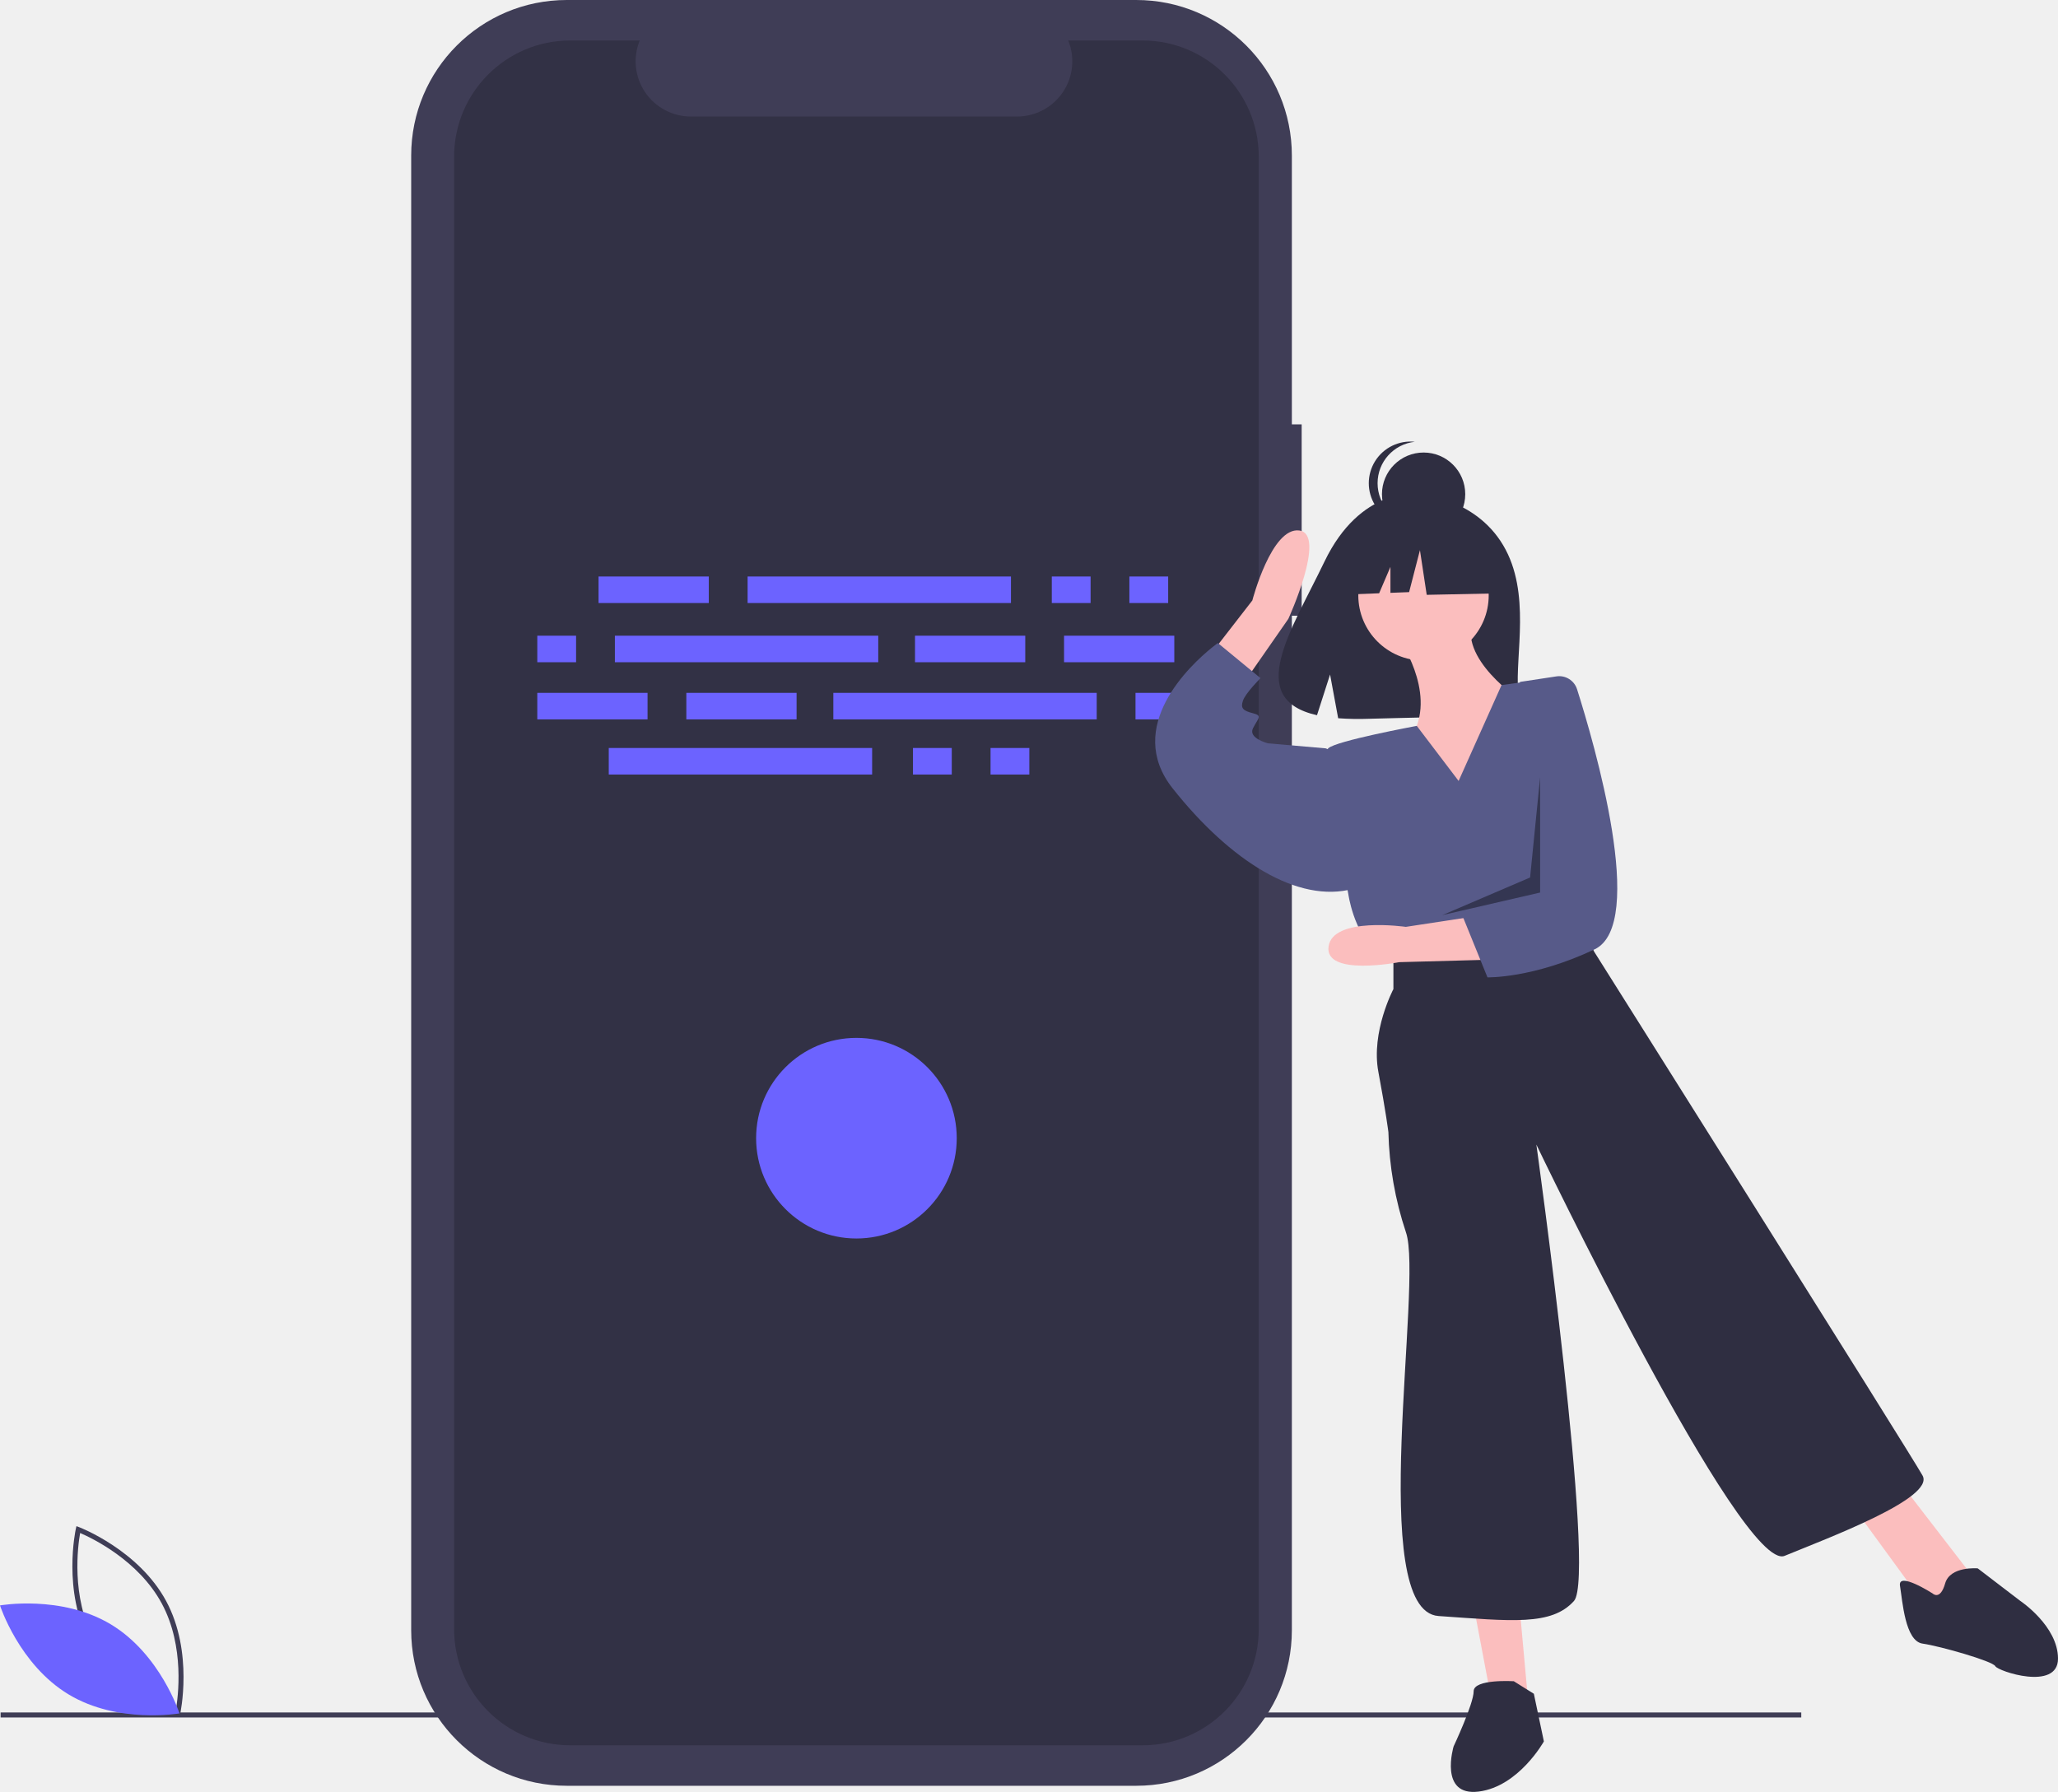
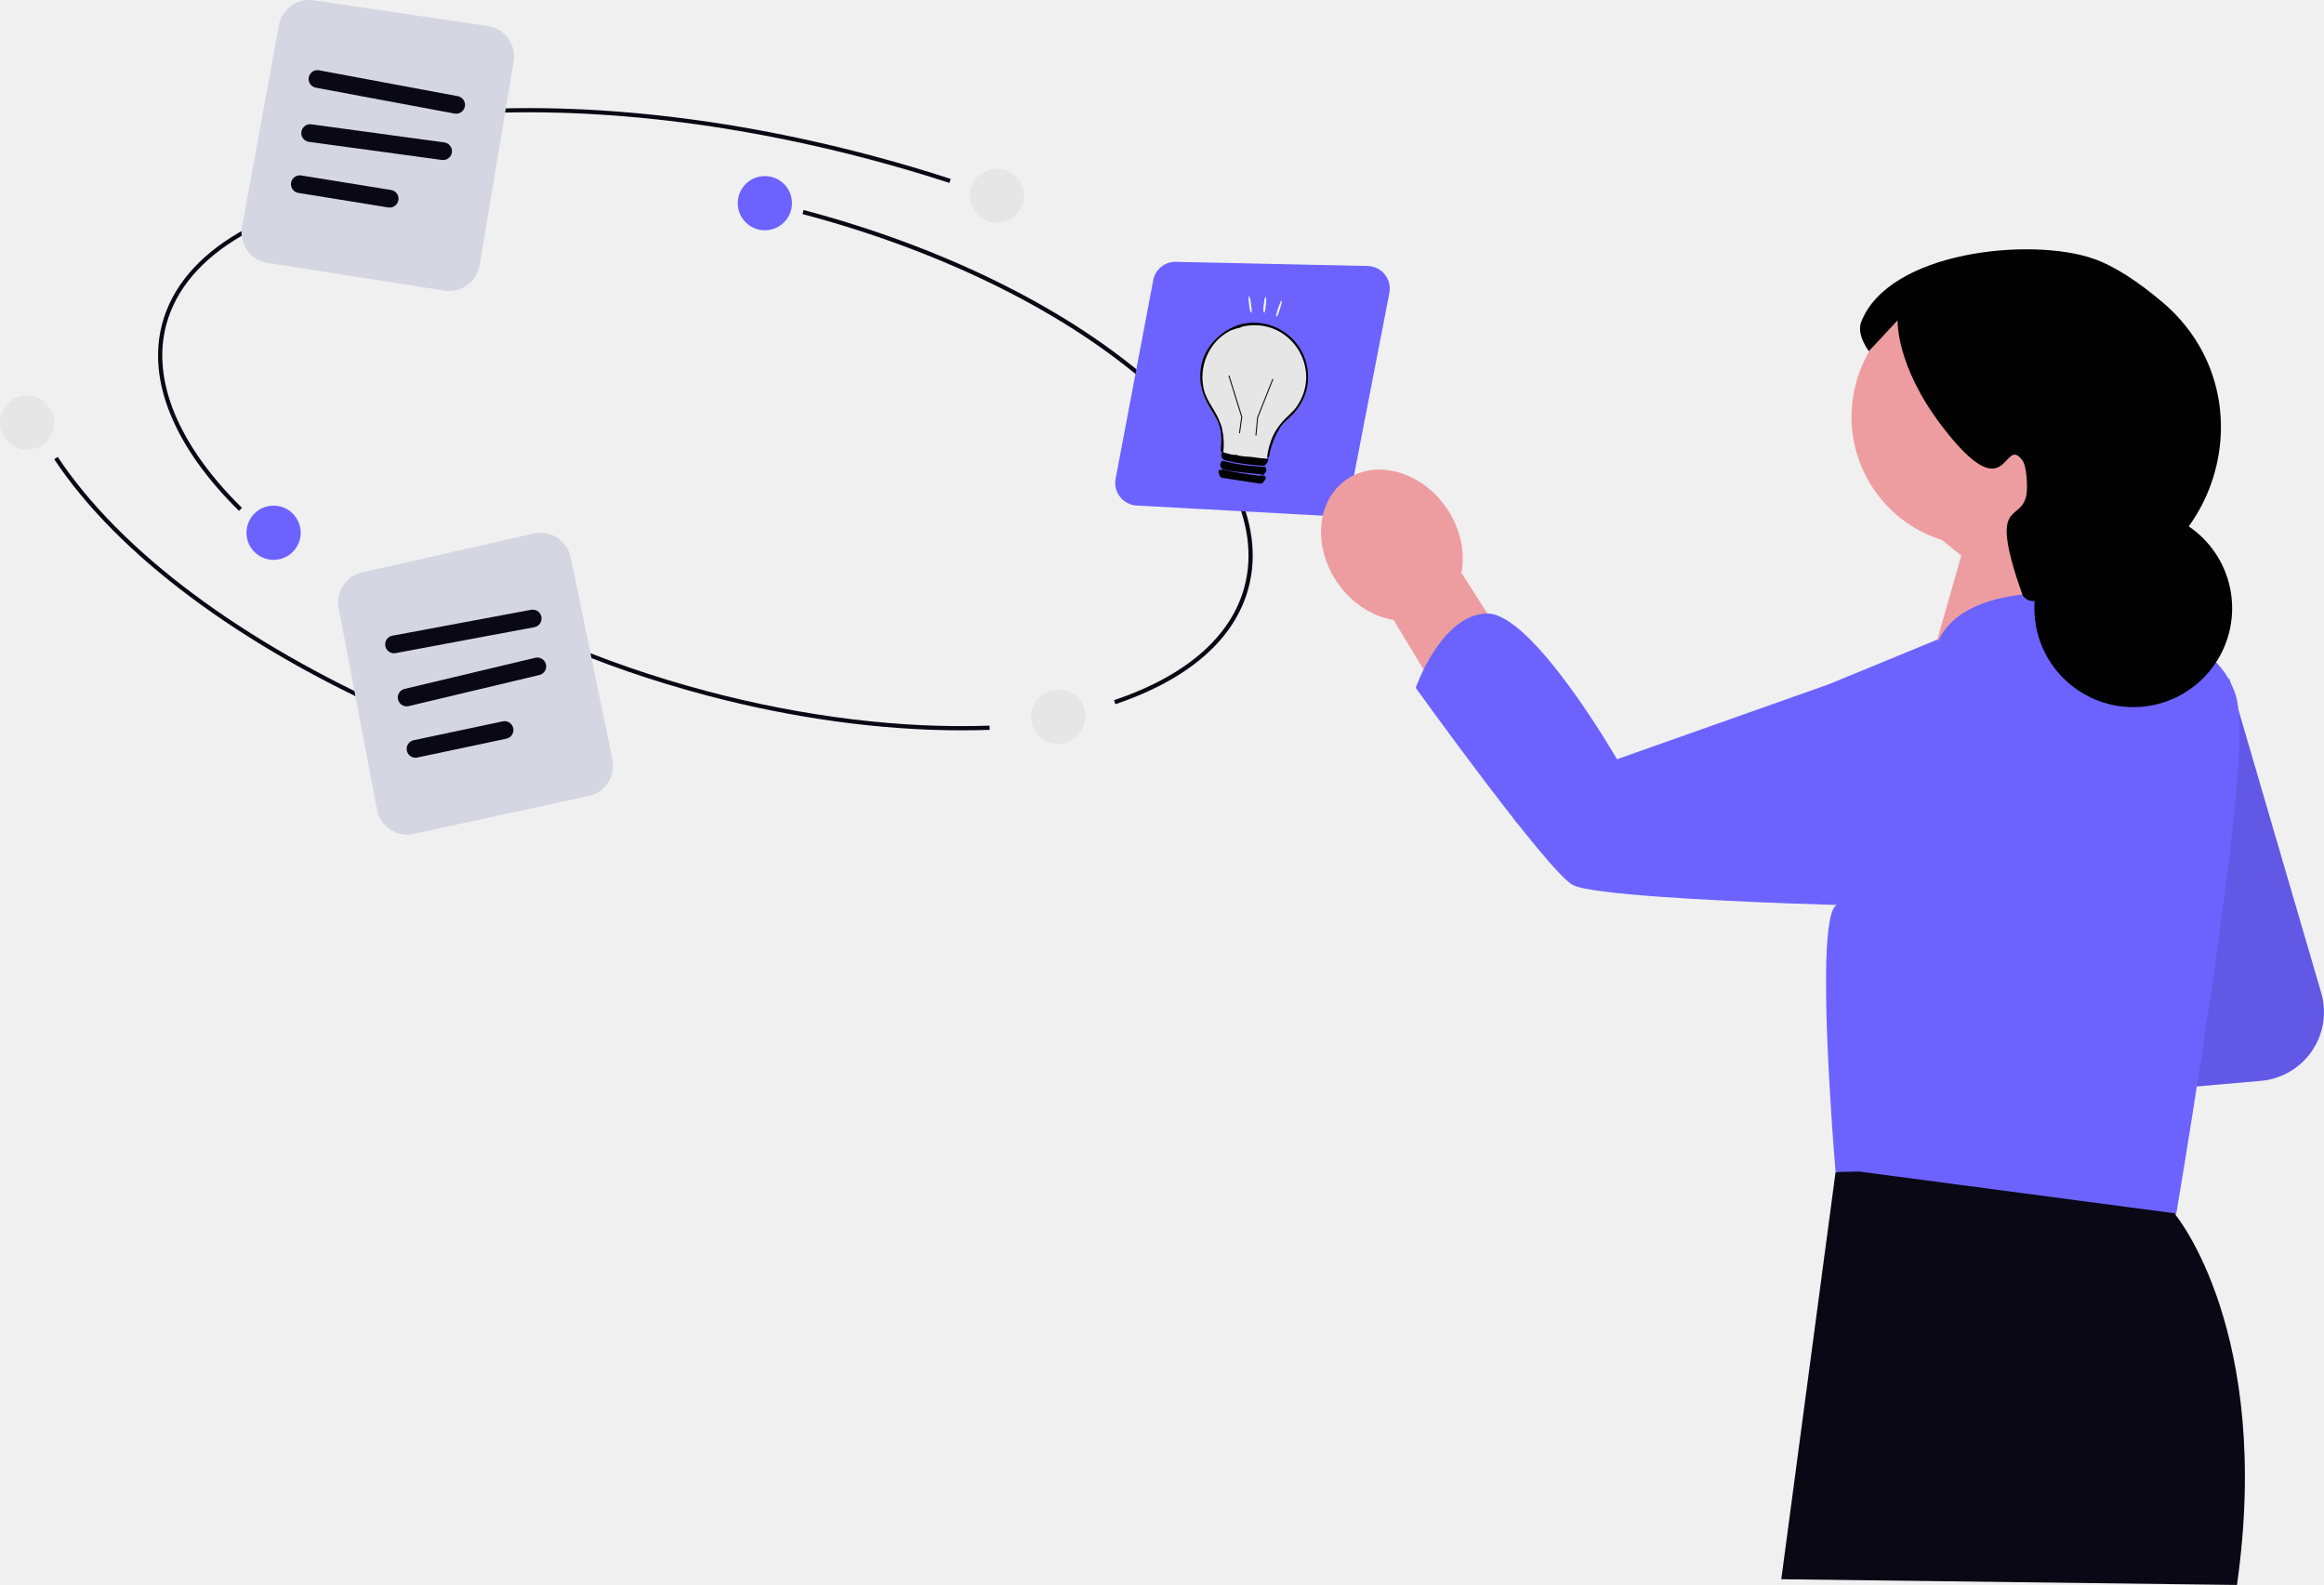
- <svg xmlns="http://www.w3.org/2000/svg" id="aabf6745-01e6-4452-8cdf-d8cf110b0129" data-name="Layer 1" width="820.615" height="714.558" viewBox="0 0 820.615 714.558">
-   <path d="M708.726,261.945h-3.913V154.758a62.037,62.037,0,0,0-62.037-62.037H415.687A62.037,62.037,0,0,0,353.65,154.758V742.793a62.037,62.037,0,0,0,62.037,62.037H642.776a62.037,62.037,0,0,0,62.037-62.037V338.242h3.913Z" transform="translate(-189.6926 -92.72106)" fill="#3f3d56" />
-   <rect x="0.244" y="682.871" width="718" height="2" fill="#3f3d56" />
-   <path d="M645.28,108.861H615.637a22.011,22.011,0,0,1-20.379,30.323H465.161a22.011,22.011,0,0,1-20.379-30.323H417.096A46.328,46.328,0,0,0,370.768,155.189V742.361a46.328,46.328,0,0,0,46.328,46.328H645.28a46.328,46.328,0,0,0,46.328-46.328V155.189A46.328,46.328,0,0,0,645.28,108.861Z" transform="translate(-189.6926 -92.72106)" opacity="0.2" />
-   <path d="M261.255,777.486l-1.073-.402c-.236-.089-23.709-9.082-34.704-29.474-10.996-20.393-5.612-44.945-5.556-45.19l.253-1.118,1.073.402c.236.089,23.708,9.082,34.704,29.474,10.996,20.393,5.612,44.945,5.556,45.19ZM227.239,746.661c9.296,17.241,27.845,26.079,32.545,28.097.894-5.037,3.696-25.406-5.592-42.631-9.287-17.223-27.843-26.074-32.545-28.097C220.752,709.07,217.951,729.437,227.239,746.661Z" transform="translate(-189.6926 -92.72106)" fill="#3f3d56" />
-   <path d="M233.881,740.457c19.761,11.889,27.371,35.503,27.371,35.503s-24.428,4.339-44.188-7.55-27.371-35.503-27.371-35.503S214.12,728.569,233.881,740.457Z" transform="translate(-189.6926 -92.72106)" fill="#6c63ff" />
-   <rect x="238.667" y="229.887" width="43.962" height="10.583" fill="#6c63ff" />
-   <rect x="419.398" y="229.887" width="15.468" height="10.583" fill="#6c63ff" />
-   <rect x="450.334" y="229.887" width="15.468" height="10.583" fill="#6c63ff" />
-   <rect x="298.097" y="229.887" width="105.019" height="10.583" fill="#6c63ff" />
-   <rect x="364.039" y="298.272" width="15.468" height="10.583" fill="#6c63ff" />
-   <rect x="394.975" y="298.272" width="15.468" height="10.583" fill="#6c63ff" />
-   <rect x="242.738" y="298.272" width="105.019" height="10.583" fill="#6c63ff" />
-   <rect x="364.853" y="253.496" width="43.962" height="10.583" fill="#6c63ff" />
-   <rect x="424.283" y="253.496" width="43.962" height="10.583" fill="#6c63ff" />
-   <rect x="214.244" y="253.496" width="15.468" height="10.583" fill="#6c63ff" />
-   <rect x="245.18" y="253.496" width="105.019" height="10.583" fill="#6c63ff" />
-   <rect x="463.366" y="369.012" width="43.962" height="10.583" transform="translate(781.0016 655.8864) rotate(-180)" fill="#6c63ff" />
-   <rect x="403.937" y="369.012" width="43.962" height="10.583" transform="translate(662.1426 655.8864) rotate(-180)" fill="#6c63ff" />
-   <rect x="642.469" y="369.012" width="15.468" height="10.583" transform="translate(1110.713 655.8864) rotate(-180)" fill="#6c63ff" />
-   <rect x="521.982" y="369.012" width="105.019" height="10.583" transform="translate(959.29 655.8864) rotate(-180)" fill="#6c63ff" />
-   <circle cx="341.495" cy="453.871" r="40" fill="#6c63ff" />
-   <path d="M789.107,310.205c-11.607-19.612-34.57-20.526-34.57-20.526s-22.376-2.861-36.731,27.008c-13.379,27.841-31.845,54.722-2.973,61.239l5.215-16.232,3.23,17.44a112.967,112.967,0,0,0,12.353.211c30.92-.998,60.366.292,59.418-10.803C793.788,353.792,800.275,329.075,789.107,310.205Z" transform="translate(-189.6926 -92.72106)" fill="#2f2e41" />
-   <path d="M747.307,347.138s15,21,6,38,21,35,21,35l22-48s-26-17-19-33Z" transform="translate(-189.6926 -92.72106)" fill="#fbbebe" />
-   <circle cx="567.615" cy="237.417" r="26" fill="#fbbebe" />
-   <path d="M667.328,360.194l21.728-28.034s7.651-29.385,18.731-27.895-4.377,35.24-4.377,35.24l-21.589,31.031Z" transform="translate(-189.6926 -92.72106)" fill="#fbbebe" />
-   <polygon points="587.615 640.417 594.615 677.417 609.615 681.417 605.615 637.417 587.615 640.417" fill="#fbbebe" />
-   <polygon points="738.615 600.417 765.615 637.417 776.615 642.417 785.615 627.417 758.615 592.417 738.615 600.417" fill="#fbbebe" />
-   <path d="M771.307,404.138,754.626,382.179s-32.319,5.959-35.319,8.959,8,58,8,58,2,15,11,23l9,6,74-15,2.782-32.926a86.41,86.41,0,0,0-22.782-66.074l0,0-12.876,1.76Z" transform="translate(-189.6926 -92.72106)" fill="#575a89" />
-   <path d="M723.307,393.138l-5-2-23-2s-8-2-6-6,4-5,0-6-5-2-4-5,7-9,7-9l-17-14s-.92.651-2.407,1.855c-8.44,6.834-35.147,31.489-15.593,56.145,23,29,50,46,72,40Z" transform="translate(-189.6926 -92.72106)" fill="#575a89" />
-   <path d="M745.307,473.138v14s-9,17-6,33,4,24,4,24a136.533,136.533,0,0,0,7,40c7,20-16,151,13,153s45,4,54-6-15-182-15-182,82,171,99,164,60-23,55-32-131-209-131-209l-4-9Z" transform="translate(-189.6926 -92.72106)" fill="#2f2e41" />
-   <path d="M793.307,763.138s-16-1-16,4-8,22-8,22-6,20,10,18,26-20,26-20l-4-19Z" transform="translate(-189.6926 -92.72106)" fill="#2f2e41" />
-   <path d="M960.307,728.138s-14-9-13-3,2,22,9,23,28,7,29,9,25,10,25-3-15-23-15-23l-17-13s-11-1-13,6S960.307,728.138,960.307,728.138Z" transform="translate(-189.6926 -92.72106)" fill="#2f2e41" />
-   <circle cx="567.654" cy="197.057" r="16.604" fill="#2f2e41" />
-   <path d="M738.995,285.408a16.604,16.604,0,0,1,14.856-16.51,16.604,16.604,0,1,0,0,33.021A16.604,16.604,0,0,1,738.995,285.408Z" transform="translate(-189.6926 -92.72106)" fill="#2f2e41" />
-   <polygon points="594.282 215.593 571.596 203.709 540.266 208.571 533.785 237.199 549.92 236.579 554.428 226.061 554.428 236.405 561.873 236.119 566.194 219.374 568.895 237.199 595.363 236.659 594.282 215.593" fill="#2f2e41" />
-   <path d="M782.617,475.455l-34.987.946s-29.854,5.809-28.179-6.241,30.799-7.835,30.799-7.835l31.88-4.863Z" transform="translate(-189.6926 -92.72106)" fill="#fbbebe" />
-   <path d="M810.299,362.443a7.467,7.467,0,0,1,8.236,5.128c6.849,21.584,27.951,93.813,6.985,103.723-24.694,11.672-42.714,11.158-42.714,11.158l-9.645-23.748,8.781-8.24,9.374-60.275,4.492-25.55Z" transform="translate(-189.6926 -92.72106)" fill="#575a89" />
-   <polygon points="614.115 309.917 610.115 349.917 575.115 364.917 614.115 355.917 614.115 309.917" opacity="0.4" />
+ <svg xmlns="http://www.w3.org/2000/svg" width="800" height="545.58" viewBox="0 0 800 545.58" role="img" artist="Katerina Limpitsouni" source="https://undraw.co/">
+   <g transform="translate(-207.523 -134.108)">
+     <g transform="translate(207.523 134.108)">
+       <path d="M596.337,641.065c-27.764,0-57.934-4.126-87.9-12.059-37.059-9.811-71.038-24.619-98.263-42.825l.806-1.206c27.1,18.117,60.922,32.858,97.828,42.628,33.351,8.83,66.951,12.921,97.158,11.841l.052,1.45Q601.232,641.066,596.337,641.065Z" transform="translate(-265.352 -389.662)" fill="#090814" />
+       <path d="M593.837,350.663c-9.017-2.936-18.29-5.669-27.566-8.125-53.372-14.13-105.837-19.146-151.725-14.5l-.146-1.443c46.059-4.656,98.7.37,152.243,14.546,9.3,2.463,18.6,5.2,27.644,8.148Z" transform="translate(-267.009 -287.697)" fill="#090814" />
+       <path d="M289.305,480.719c-22.245-21.9-31.641-44.745-26.456-64.329,6.651-25.132,36.211-42.509,81.095-47.675l.166,1.442c-44.26,5.094-73.365,22.08-79.855,46.6-5.046,19.059,4.214,41.406,26.071,62.925Z" transform="translate(-207.046 -304.874)" fill="#090814" />
+       <path d="M695.621,556.1l-.465-1.374c24.83-8.4,40.361-21.919,44.913-39.112,5.786-21.855-6.784-47.217-35.393-71.412-28.755-24.319-70.221-44.5-116.762-56.818l.37-1.4c46.742,12.375,88.41,32.658,117.326,57.113,29.061,24.578,41.8,50.464,35.859,72.891C736.79,533.669,720.935,547.54,695.621,556.1Z" transform="translate(-311.667 -313.696)" fill="#090814" />
+       <path d="M313.7,624.3c-54.554-24.2-96.592-55.586-118.369-88.389l1.209-.8c21.627,32.578,63.444,63.781,117.747,87.866Z" transform="translate(-176.662 -377.825)" fill="#090814" />
+       <circle cx="9.333" cy="9.333" r="9.333" transform="translate(354.954 237.353)" fill="#e6e6e6" />
+       <path d="M441.405,597.806l-.143-.024a3.9,3.9,0,0,0,.566-.426Z" transform="translate(-277.54 -394.516)" fill="#fff" />
+       <path d="M910.1,361.806l.143-.024a3.9,3.9,0,0,1-.566-.426Z" transform="translate(-461.19 -301.988)" fill="#fff" />
+       <path d="M343.405,294.806l-.143-.024a3.9,3.9,0,0,0,.566-.426Z" transform="translate(-239.119 -275.72)" fill="#fff" />
+       <g transform="translate(83.125)">
+         <path d="M715.954,165.193a10.624,10.624,0,0,1-1.639-.128l-60.909-9.556a10.611,10.611,0,0,1-8.792-12.393l12.707-69.4A10.577,10.577,0,0,1,669.3,65.135l59.917,8.832a10.611,10.611,0,0,1,8.917,12.244l-11.715,70.121a10.651,10.651,0,0,1-10.47,8.862Z" transform="translate(-644.437 -65.02)" fill="#d6d6e3" />
+         <path d="M732.761,119.227a3.02,3.02,0,0,1-.562-.053l-47.757-8.909a3.046,3.046,0,0,1,1.117-5.989l47.757,8.909a3.047,3.047,0,0,1-.555,6.042Z" transform="translate(-658.85 -80.081)" fill="#090814" />
+         <path d="M726.675,146.784a3,3,0,0,1-.416-.028l-45.787-6.235a3.046,3.046,0,0,1,.823-6.036l45.787,6.235a3.046,3.046,0,0,1-.407,6.065Z" transform="translate(-657.268 -91.695)" fill="#090814" />
+         <path d="M706.086,174.125a3.109,3.109,0,0,1-.49-.04l-30.946-5.008a3.046,3.046,0,0,1,.974-6.014l30.946,5.008a3.047,3.047,0,0,1-.484,6.054Z" transform="translate(-655.06 -102.67)" fill="#090814" />
+       </g>
+       <g transform="translate(116.389 183.388)">
+         <path d="M23.976,509.091a10.619,10.619,0,0,1-10.4-8.63L.395,431.154a10.569,10.569,0,0,1,8.079-12.33l59.069-13.38a10.609,10.609,0,0,1,12.734,8.2l14.372,69.624a10.644,10.644,0,0,1-8.143,12.514L26.25,508.845a10.724,10.724,0,0,1-2.274.246Z" transform="translate(-0.204 -405.178)" fill="#d6d6e3" />
+         <path d="M29.536,463.17a3.047,3.047,0,0,1-.556-6.042l47.754-8.921a3.046,3.046,0,0,1,1.119,5.989L30.1,463.118a3.025,3.025,0,0,1-.563.053Z" transform="translate(-10.303 -421.688)" fill="#090814" />
+         <path d="M36.6,491.739a3.047,3.047,0,0,1-.7-6.011l44.953-10.7a3.047,3.047,0,1,1,1.411,5.928l-44.953,10.7a3.071,3.071,0,0,1-.708.083Z" transform="translate(-13.018 -431.979)" fill="#090814" />
+         <path d="M41.549,523.081a3.047,3.047,0,0,1-.628-6.027l30.668-6.495a3.046,3.046,0,1,1,1.263,5.96l-30.668,6.495a3.072,3.072,0,0,1-.635.067Z" transform="translate(-14.918 -445.637)" fill="#090814" />
+       </g>
+       <g transform="translate(383.897 90.138)">
+         <path d="M73.06,87.437a7.833,7.833,0,0,0,7.659-6.315L94.372,10.7a7.8,7.8,0,0,0-7.49-9.282L20.907,0a7.75,7.75,0,0,0-7.831,6.346L.136,74.639a7.8,7.8,0,0,0,7.24,9.239l65.263,3.547c.141.008.282.012.422.012Z" transform="translate(0 0)" fill="#6c63ff" />
+         <g transform="translate(33.284 9.495) rotate(8)">
+           <path d="M36.7,18.352a22.261,22.261,0,0,1-.357,3.968,19.5,19.5,0,0,1-1.929,4.785c-1.632,2.9-3.382,3.982-4.821,6.82-.247.191-.5.363-.761.532-.517.334-.573,1.966-1.122,2.247,0,0-.008,0-.011.008a2.075,2.075,0,0,0-.283.944v.008c-.277,1.622-.517,4.921-.793,6.873-.037.236-.071.453-.109.644-.094.517-.191.847-.3.887-1.337.517-1.906-.191-3.372,0-.787.105-4.8.749-5.618.749-2.318,0-3.573-.79-5.449-1.637-.131-.057-.262-.116-.4-.176-.051-.019-.093-.041-.142-.06-.538-.228-1.048-5.989-1.554-8.169a.014.014,0,0,1,0-.011c-.105-.453-.21-.749-.315-.809l-.078-.045c-.334-.191-.659-.4-.978-.618-1.93-3.214-5.656-6.271-7.5-11.27A21.065,21.065,0,0,1,0,18.352a18.352,18.352,0,1,1,36.7,0Z" transform="translate(0.289 9.868)" fill="#e6e6e6" />
+           <path d="M36.638,23.043a19.5,19.5,0,0,1-1.929,4.783c-1.632,2.9-3.382,3.982-4.821,6.82a27.307,27.307,0,0,0-2.33,9.065c-.034.266.037.569,0,.831-.085.58.019.476-.334,1-.161.09-.259-.037-.312-.283a7.821,7.821,0,0,1-.022-1.88,24.759,24.759,0,0,1,.816-4.993v-.008c.09-.326.187-.641.283-.944,1.734-5.281,4.933-7.674,6.382-10.438,7.614-14.488-6.457-30.66-21.955-25.035-.831.3-.787.479-.831.5A16.9,16.9,0,0,0,8.343,3.958C1.476,8.63-.988,17.877,2.109,25.5c1.677,4.124,5.191,6.45,7.465,11.136q.2.408.393.854a.014.014,0,0,0,0,.011,22.9,22.9,0,0,1,1.7,8.229c0,.051.008.1.008.146.135.011.266.019.393.03,1.989.172,3.277.491,3.944.146l.734.075c.243.34,4.335-.075,4.989-.083H21.9a45.605,45.605,0,0,0,4.9-.139c.083-.008.168-.019.251-.03a.438.438,0,0,1,.334.5,3.963,3.963,0,0,1-1,1.993c-.768.449-13.277.678-14.472-.165a1.877,1.877,0,0,1-.663-2.244c-.022-.105-.482-.4-.5-.5-.224-1.275.041-4.505-1.494-8.15A9.834,9.834,0,0,0,8.6,36.013C6.667,32.8,2.941,29.743,1.1,24.74A18.7,18.7,0,0,1,.115,16.35C.778,9.308,6.851,2.38,13.667.63A18.673,18.673,0,0,1,36.638,23.043Z" transform="translate(0 9.149)" fill="#010001" />
+           <path d="M15.362,0c1.187,1.129.553,1.511,0,2.828-.7-.157-12.64.606-14.3,0A1.695,1.695,0,0,1,.558,0a66.685,66.685,0,0,0,14.8,0Z" transform="translate(11.212 57.902)" fill="#010001" />
+           <path d="M16.306.333c.467,1.039-.427,1.676-.832,2.495l-.831.166L1.5,2.828C.711,2.675.209,1.567,0,.832a.491.491,0,0,1,.25-.5L1.336,0A118.189,118.189,0,0,0,14.393.333a1.9,1.9,0,0,1,1.913,0Z" transform="translate(10.933 60.896)" fill="#010001" />
+           <path d="M6.7,19.229H6.351V13.6L0,.147.312,0,6.7,13.516Z" transform="translate(9.763 28.467)" fill="#0f0f10" />
+           <path d="M.163.029c.7-.479.716,5.14.5,5.323C-.159,6.044-.073.19.163.029Z" transform="translate(18.383 0)" fill="#f2f2f2" />
+           <path d="M.029.017C.584-.34,1.859,4.981,1.777,5.256,1.307,6.823-.23.184.029.017Z" transform="translate(12.86 0.511)" fill="#f2f2f2" />
+           <path d="M1.074,0c.66-.174-.451,5-.582,5.24C-.754,7.513.717.1,1.074,0Z" transform="translate(23.126 0.524)" fill="#f2f2f2" />
+           <path d="M.283,20.141,0,13.882l.006-.024L3.377,0l.335.082L.347,13.916l.28,6.21Z" transform="translate(21.543 27.563)" fill="#0f0f10" />
+         </g>
+       </g>
+       <circle cx="9.333" cy="9.333" r="9.333" transform="translate(333.842 58.055)" fill="#e6e6e6" />
+       <circle cx="9.333" cy="9.333" r="9.333" transform="translate(253.958 60.608)" fill="#6c63ff" />
+       <circle cx="9.333" cy="9.333" r="9.333" transform="translate(84.849 174.055)" fill="#6c63ff" />
+       <circle cx="9.333" cy="9.333" r="9.333" transform="translate(0 136.131)" fill="#e6e6e6" />
+     </g>
+     <g transform="translate(662.258 219.931)">
+       <path d="M197.526,287.148l31.689,108.324A23.752,23.752,0,0,1,208.49,425.8l-34.579,3.027,23.616-141.681h0Z" transform="translate(115.084 -139.576)" fill="#6c63ff" />
+       <path d="M197.526,287.148l31.689,108.324A23.752,23.752,0,0,1,208.49,425.8l-34.579,3.027,23.616-141.681h0Z" transform="translate(115.084 -139.576)" opacity="0.1" style="isolation:isolate" />
+       <path d="M583.858,231.828l42.388,70.1L646.2,276.645,607.2,215.577c1.386-7.1-.292-15.351-5.251-22.473-8.676-12.461-24.07-16.741-34.382-9.561s-11.639,23.1-2.962,35.564c4.959,7.122,12.111,11.556,19.255,12.722Z" transform="translate(-558.872 -104.24)" fill="#ed9da0" />
+       <path d="M345.352,510.953l5.09,17.312-.173,17.554s33.479,40.268,21.145,127.364l-156.869-1.967,18.687-140.15,112.12-20.113Z" transform="translate(-56.104 -213.426)" fill="#090814" />
+       <path d="M372.841,131a44.486,44.486,0,1,0-57.814,42.452l6.632,5.344-11.907,41.676,13.875,9.815,43.841-36.534S358,181.69,352.918,168.087A44.438,44.438,0,0,0,372.841,131h0Z" transform="translate(-101.25 -73.372)" fill="#ed9da0" />
+       <path d="M241.928,250.495c15.706-.239,44.74,50.163,44.74,50.163l23.85-8.435,49.051-17.365,37.593-15.472L397,260.522c.148-.356.309-.716.486-1.08,3.952-8.144,15.432-17.725,48.025-15.826l15.347,12.113,2.087,1.659a47.334,47.334,0,0,1,19.333,3.011c6.98,2.806,13.961,8.042,17.263,17.828,1.711,5.048,1.711,15.484.684,28.743-3.713,48.008-21.016,150.066-21.016,150.066l-109.234-14.46-8.058.188s-.958-11-1.814-25.407c-.53-8.452-1.009-18.05-1.283-27.289-.188-6.775-.24-13.345-.12-19.128.017-.36.017-.719.034-1.078.325-10.556,1.386-18.2,3.661-19.042,0,0-7.066-.188-17.263-.565-24.637-.924-67.58-2.994-73.705-6.33-8.657-4.7-54.047-67.854-54.047-67.854s8.828-25.321,24.551-25.578h0Z" transform="translate(-184.781 -125.132)" fill="#6c63ff" />
+       <path d="M246.874,91.32s-.765,15.443,15.215,36.384c23.23,30.441,20.914,2.53,27.784,11.907,1.491,2.036,1.813,9.381,1.323,11.907-1.937,9.984-13.4.235-1.323,34.4,1.8,2.657,3.914,2.011,6.615,1.985.209,0-1.161-.264,3.969-1.323,2.449-.506,5.876-1.1,9.984-1.8,47.729-8.041,64.582-68.265,27.691-99.6-8.394-7.129-16.631-12.532-23.783-15.035-21.541-7.54-70.621-2.639-80.044,21.83-1.659,4.307,2.665,10,2.665,10Z" transform="translate(-48.383 -66.9)" fill="#010102" />
+       <ellipse cx="34.041" cy="34.041" rx="34.041" ry="34.041" transform="translate(245.565 89.504)" fill="#010102" />
+     </g>
+   </g>
</svg>
